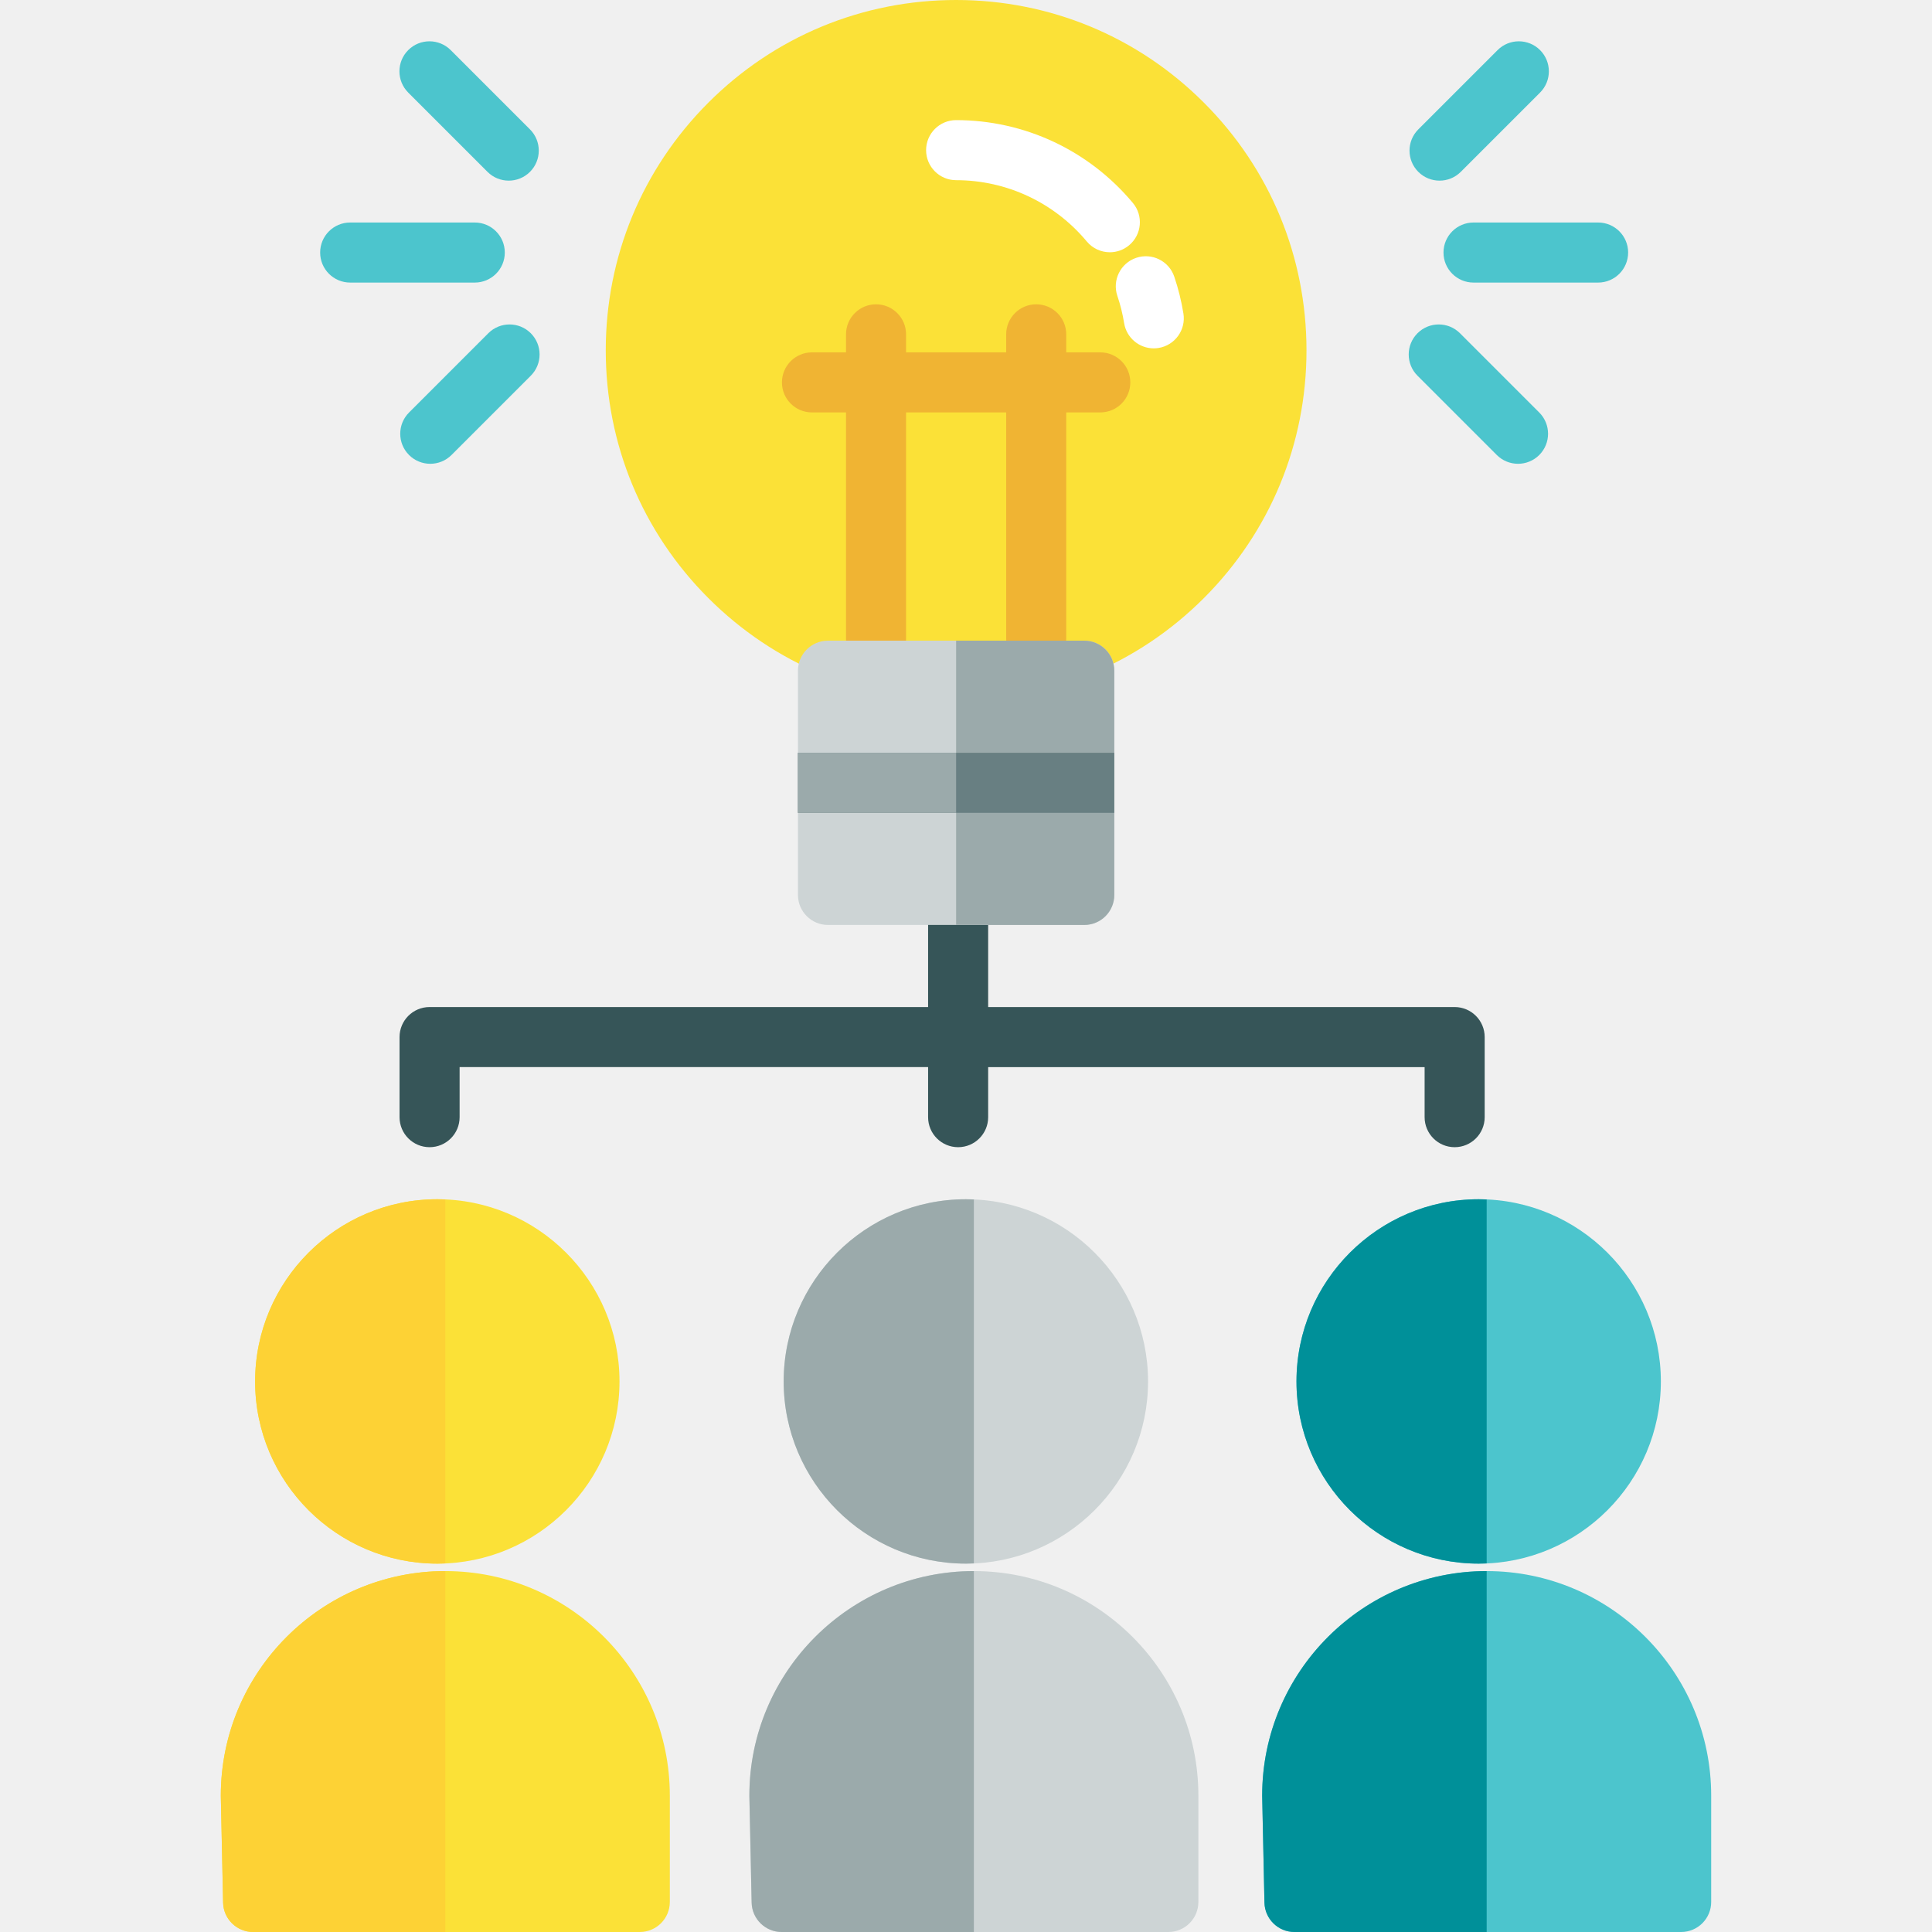
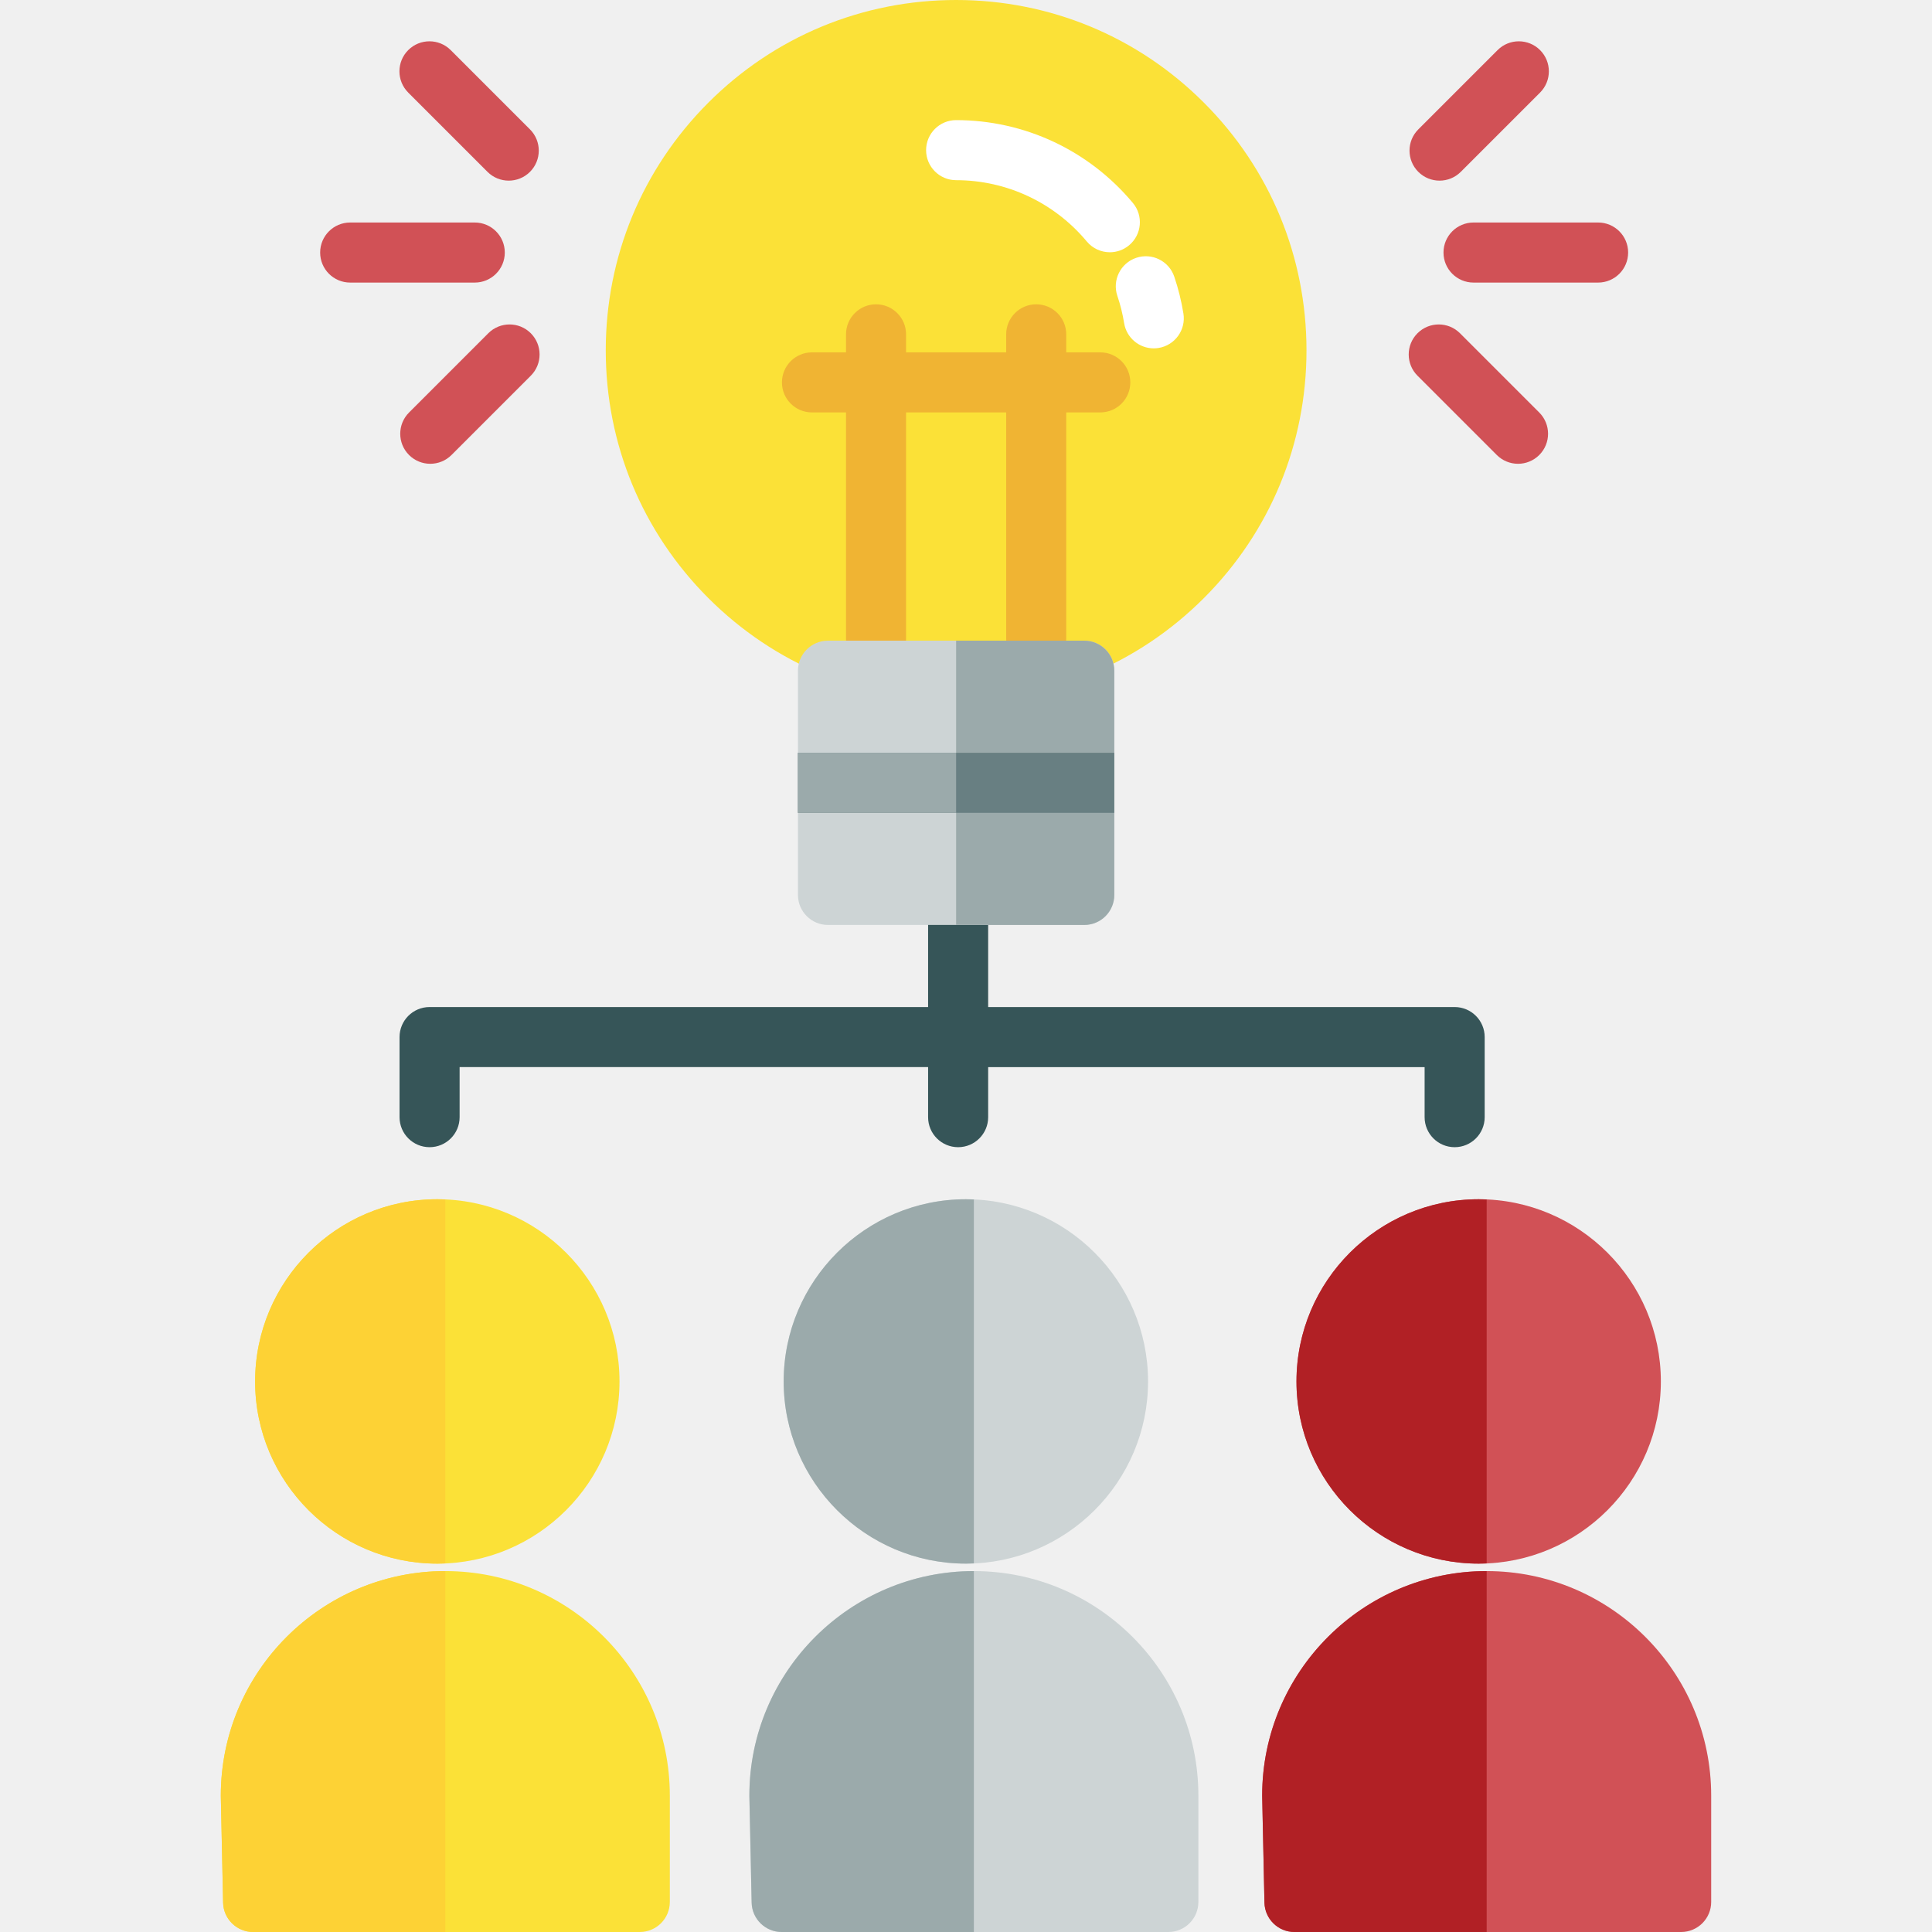
<svg xmlns="http://www.w3.org/2000/svg" version="1.1" id="Layer_1" viewBox="0 0 511.999 511.999" xml:space="preserve" width="130px" height="130px" fill="#000000">
  <g id="SVGRepo_bgCarrier" stroke-width="0" />
  <g id="SVGRepo_tracerCarrier" stroke-linecap="round" stroke-linejoin="round" />
  <g id="SVGRepo_iconCarrier">
    <g>
-       <path style="fill:#4cc5cd;" d="M391.862,414.375c26.623,0,48.282-21.659,48.282-48.282c0-26.623-21.659-48.282-48.282-48.282 s-48.282,21.659-48.282,48.282C343.58,392.716,365.239,414.375,391.862,414.375z" />
-       <path style="fill:#4cc5cd;" d="M393.984,416.353c-32.806,0-59.496,26.689-59.496,59.495c0,0.057,0.001,0.115,0.002,0.17 l0.603,28.192c0.092,4.328,3.627,7.789,7.956,7.789h102.472c4.396,0,7.959-3.562,7.959-7.959v-28.192 C453.48,443.042,426.791,416.353,393.984,416.353z" />
+       <path style="fill:#d15156;" d="M391.862,414.375c26.623,0,48.282-21.659,48.282-48.282c0-26.623-21.659-48.282-48.282-48.282 s-48.282,21.659-48.282,48.282C343.58,392.716,365.239,414.375,391.862,414.375z" />
+       <path style="fill:#d15156;" d="M393.984,416.353c-32.806,0-59.496,26.689-59.496,59.495c0,0.057,0.001,0.115,0.002,0.17 l0.603,28.192c0.092,4.328,3.627,7.789,7.956,7.789h102.472c4.396,0,7.959-3.562,7.959-7.959v-28.192 C453.48,443.042,426.791,416.353,393.984,416.353z" />
    </g>
    <g>
-       <path style="fill:#009099;" d="M391.862,317.811c-26.623,0-48.282,21.659-48.282,48.282c0,26.623,21.659,48.282,48.282,48.282 c0.712,0,1.418-0.023,2.122-0.054v-96.457C393.28,317.835,392.574,317.811,391.862,317.811z" />
-       <path style="fill:#009099;" d="M334.488,475.848c0,0.057,0.001,0.115,0.002,0.17l0.603,28.192c0.092,4.328,3.627,7.789,7.956,7.789 h50.935v-95.647C361.178,416.353,334.488,443.042,334.488,475.848z" />
+       <path style="fill:#b12025;" d="M391.862,317.811c-26.623,0-48.282,21.659-48.282,48.282c0,26.623,21.659,48.282,48.282,48.282 c0.712,0,1.418-0.023,2.122-0.054v-96.457C393.28,317.835,392.574,317.811,391.862,317.811z" />
+       <path style="fill:#b12025;" d="M334.488,475.848c0,0.057,0.001,0.115,0.002,0.17l0.603,28.192c0.092,4.328,3.627,7.789,7.956,7.789 h50.935v-95.647C361.178,416.353,334.488,443.042,334.488,475.848z" />
    </g>
    <g>
      <path style="fill:#CDD4D5;" d="M255.963,414.375c26.623,0,48.282-21.659,48.282-48.282c0-26.623-21.659-48.282-48.282-48.282 c-26.623,0-48.282,21.659-48.282,48.282C207.681,392.716,229.341,414.375,255.963,414.375z" />
      <path style="fill:#CDD4D5;" d="M258.085,416.353c-32.806,0-59.496,26.689-59.496,59.495c0,0.057,0.001,0.115,0.002,0.17 l0.603,28.192c0.092,4.328,3.627,7.789,7.956,7.789h102.472c4.396,0,7.959-3.562,7.959-7.959v-28.192 C317.582,443.042,290.892,416.353,258.085,416.353z" />
    </g>
    <g>
      <path style="fill:#9BAAAB;" d="M255.963,317.811c-26.623,0-48.282,21.659-48.282,48.282c0,26.623,21.659,48.282,48.282,48.282 c0.712,0,1.418-0.023,2.122-0.054v-96.457C257.382,317.835,256.675,317.811,255.963,317.811z" />
      <path style="fill:#9BAAAB;" d="M198.589,475.848c0,0.057,0.001,0.115,0.002,0.17l0.603,28.192c0.092,4.328,3.627,7.789,7.956,7.789 h50.935v-95.647C225.279,416.353,198.589,443.042,198.589,475.848z" />
    </g>
    <g>
      <path style="fill:#fbe137;" d="M115.892,414.375c26.623,0,48.282-21.659,48.282-48.282c0-26.623-21.659-48.282-48.282-48.282 s-48.282,21.659-48.282,48.282C67.611,392.716,89.271,414.375,115.892,414.375z" />
      <path style="fill:#fbe137;" d="M118.015,416.353c-32.806,0-59.496,26.689-59.496,59.495c0,0.057,0.001,0.115,0.002,0.17 l0.603,28.192c0.092,4.328,3.627,7.789,7.956,7.789h102.472c4.396,0,7.959-3.562,7.959-7.959v-28.192 C177.512,443.042,150.822,416.353,118.015,416.353z" />
    </g>
    <g>
      <path style="fill:#fdd235;" d="M115.892,317.811c-26.623,0-48.282,21.659-48.282,48.282c0,26.623,21.659,48.282,48.282,48.282 c0.712,0,1.418-0.023,2.122-0.054v-96.457C117.311,317.835,116.604,317.811,115.892,317.811z" />
      <path style="fill:#fdd235;" d="M58.519,475.848c0,0.057,0.001,0.115,0.002,0.17l0.603,28.192c0.092,4.328,3.627,7.789,7.956,7.789 h50.935v-95.647C85.209,416.353,58.519,443.042,58.519,475.848z" />
    </g>
    <path style="fill:#365558;" d="M385.495,266.876H261.872v-76.933c0-4.396-3.562-7.959-7.959-7.959c-4.396,0-7.959,3.562-7.959,7.959 v76.933H113.843c-4.396,0-7.959,3.562-7.959,7.959v21.223c0,4.396,3.562,7.959,7.959,7.959s7.959-3.562,7.959-7.959v-13.264h124.153 v13.265c0,4.396,3.562,7.959,7.959,7.959c4.396,0,7.959-3.562,7.959-7.959v-13.264h115.664v13.264c0,4.396,3.562,7.959,7.959,7.959 s7.959-3.562,7.959-7.959v-21.223C393.454,270.439,389.891,266.876,385.495,266.876z" />
    <g>
-       <path style="fill:#4cc5cd;" d="M125.817,74.886H92.803c-4.396,0-7.959-3.562-7.959-7.959s3.562-7.959,7.959-7.959h33.014 c4.396,0,7.959,3.562,7.959,7.959C133.776,71.323,130.214,74.886,125.817,74.886z" />
-       <path style="fill:#4cc5cd;" d="M114.026,122.908c-2.036,0-4.074-0.777-5.628-2.33c-3.108-3.109-3.108-8.147,0-11.256l21.01-21.01 c3.109-3.107,8.147-3.107,11.256,0c3.108,3.109,3.108,8.147,0,11.256l-21.01,21.01C118.1,122.13,116.062,122.908,114.026,122.908z" />
-       <path style="fill:#4cc5cd;" d="M134.821,47.873c-2.036,0-4.074-0.777-5.628-2.33l-21.008-21.01c-3.108-3.109-3.108-8.147,0-11.256 c3.109-3.107,8.147-3.107,11.256,0l21.009,21.01c3.108,3.109,3.108,8.147,0,11.256C138.895,47.096,136.857,47.873,134.821,47.873z" />
-       <path style="fill:#4cc5cd;" d="M423.514,74.886H390.5c-4.396,0-7.959-3.562-7.959-7.959s3.562-7.959,7.959-7.959h33.014 c4.396,0,7.959,3.562,7.959,7.959C431.472,71.323,427.91,74.886,423.514,74.886z" />
-       <path style="fill:#4cc5cd;" d="M402.291,122.908c-2.036,0-4.074-0.777-5.628-2.33l-21.01-21.01c-3.108-3.109-3.108-8.147,0-11.256 c3.109-3.107,8.147-3.107,11.256,0l21.01,21.01c3.108,3.109,3.108,8.147,0,11.256C406.365,122.13,404.327,122.908,402.291,122.908z " />
-       <path style="fill:#4cc5cd;" d="M381.495,47.873c-2.036,0-4.074-0.777-5.628-2.33c-3.108-3.109-3.108-8.147,0-11.256l21.01-21.01 c3.109-3.107,8.147-3.107,11.255,0c3.108,3.109,3.108,8.147,0,11.256l-21.01,21.01C385.568,47.096,383.531,47.873,381.495,47.873z" />
+       <path style="fill:#d15156;" d="M125.817,74.886H92.803c-4.396,0-7.959-3.562-7.959-7.959s3.562-7.959,7.959-7.959h33.014 c4.396,0,7.959,3.562,7.959,7.959C133.776,71.323,130.214,74.886,125.817,74.886z" />
+       <path style="fill:#d15156;" d="M114.026,122.908c-2.036,0-4.074-0.777-5.628-2.33c-3.108-3.109-3.108-8.147,0-11.256l21.01-21.01 c3.109-3.107,8.147-3.107,11.256,0c3.108,3.109,3.108,8.147,0,11.256l-21.01,21.01C118.1,122.13,116.062,122.908,114.026,122.908z" />
+       <path style="fill:#d15156;" d="M134.821,47.873c-2.036,0-4.074-0.777-5.628-2.33l-21.008-21.01c-3.108-3.109-3.108-8.147,0-11.256 c3.109-3.107,8.147-3.107,11.256,0l21.009,21.01c3.108,3.109,3.108,8.147,0,11.256C138.895,47.096,136.857,47.873,134.821,47.873z" />
+       <path style="fill:#d15156;" d="M423.514,74.886H390.5c-4.396,0-7.959-3.562-7.959-7.959s3.562-7.959,7.959-7.959h33.014 c4.396,0,7.959,3.562,7.959,7.959C431.472,71.323,427.91,74.886,423.514,74.886z" />
+       <path style="fill:#d15156;" d="M402.291,122.908c-2.036,0-4.074-0.777-5.628-2.33l-21.01-21.01c-3.108-3.109-3.108-8.147,0-11.256 c3.109-3.107,8.147-3.107,11.256,0l21.01,21.01c3.108,3.109,3.108,8.147,0,11.256C406.365,122.13,404.327,122.908,402.291,122.908z " />
+       <path style="fill:#d15156;" d="M381.495,47.873c-2.036,0-4.074-0.777-5.628-2.33c-3.108-3.109-3.108-8.147,0-11.256l21.01-21.01 c3.109-3.107,8.147-3.107,11.255,0c3.108,3.109,3.108,8.147,0,11.256l-21.01,21.01C385.568,47.096,383.531,47.873,381.495,47.873z" />
    </g>
    <path style="fill:#fbe137;" d="M253.382,0c-24.801,0-48.117,9.657-65.655,27.195s-27.195,40.854-27.195,65.655 s9.657,48.117,27.195,65.655c17.537,17.536,40.854,27.195,65.655,27.195s48.117-9.657,65.655-27.195 c17.536-17.537,27.195-40.854,27.195-65.655s-9.657-48.117-27.195-65.655C301.501,9.657,278.184,0,253.382,0z" />
    <g>
      <path style="fill:#FFFFFF;" d="M305.752,92.318c-3.836,0-7.215-2.78-7.847-6.689c-0.396-2.446-0.997-4.871-1.789-7.205 c-1.41-4.163,0.82-8.681,4.983-10.093c4.165-1.412,8.681,0.82,10.092,4.983c1.074,3.169,1.89,6.457,2.426,9.773 c0.702,4.339-2.246,8.424-6.585,9.127C306.602,92.285,306.174,92.318,305.752,92.318z" />
      <path style="fill:#FFFFFF;" d="M294.124,66.851c-2.277,0-4.538-0.972-6.113-2.858c-8.618-10.322-21.239-16.242-34.627-16.242 c-4.396,0-7.959-3.562-7.959-7.959s3.562-7.959,7.959-7.959c18.12,0,35.195,8.003,46.845,21.957 c2.817,3.374,2.366,8.393-1.008,11.21C297.733,66.244,295.923,66.851,294.124,66.851z" />
    </g>
    <path style="fill:#f0b433;" d="M291.584,93.379h-9.02v-4.775c0-4.396-3.562-7.959-7.959-7.959s-7.959,3.562-7.959,7.959v4.775 h-26.528v-4.775c0-4.396-3.562-7.959-7.959-7.959c-4.396,0-7.959,3.562-7.959,7.959v4.775h-9.02c-4.396,0-7.959,3.562-7.959,7.959 s3.562,7.959,7.959,7.959h9.02v59.954c0,4.396,3.562,7.959,7.959,7.959c4.396,0,7.959-3.562,7.959-7.959v-59.954h26.528v59.954 c0,4.396,3.562,7.959,7.959,7.959s7.959-3.562,7.959-7.959v-59.954h9.02c4.396,0,7.959-3.562,7.959-7.959 C299.543,96.943,295.981,93.379,291.584,93.379z" />
    <path style="fill:#CDD4D5;" d="M287.34,169.781h-67.913c-4.395,0-7.959,3.563-7.959,7.959v59.424c0,4.395,3.563,7.959,7.959,7.959 h67.913c2.198,0,4.187-0.89,5.627-2.331c1.44-1.44,2.331-3.43,2.331-5.627V177.74C295.298,173.345,291.735,169.781,287.34,169.781z" />
    <path style="fill:#9BAAAB;" d="M253.382,169.781v75.341h33.956c2.198,0,4.187-0.89,5.627-2.331c1.44-1.44,2.331-3.43,2.331-5.627 V177.74c0-4.395-3.563-7.959-7.959-7.959H253.382z" />
    <rect x="211.464" y="199.494" style="fill:#687F82;" width="83.83" height="15.917" />
    <rect x="211.464" y="199.494" style="fill:#9BAAAB;" width="41.915" height="15.917" />
  </g>
</svg>
